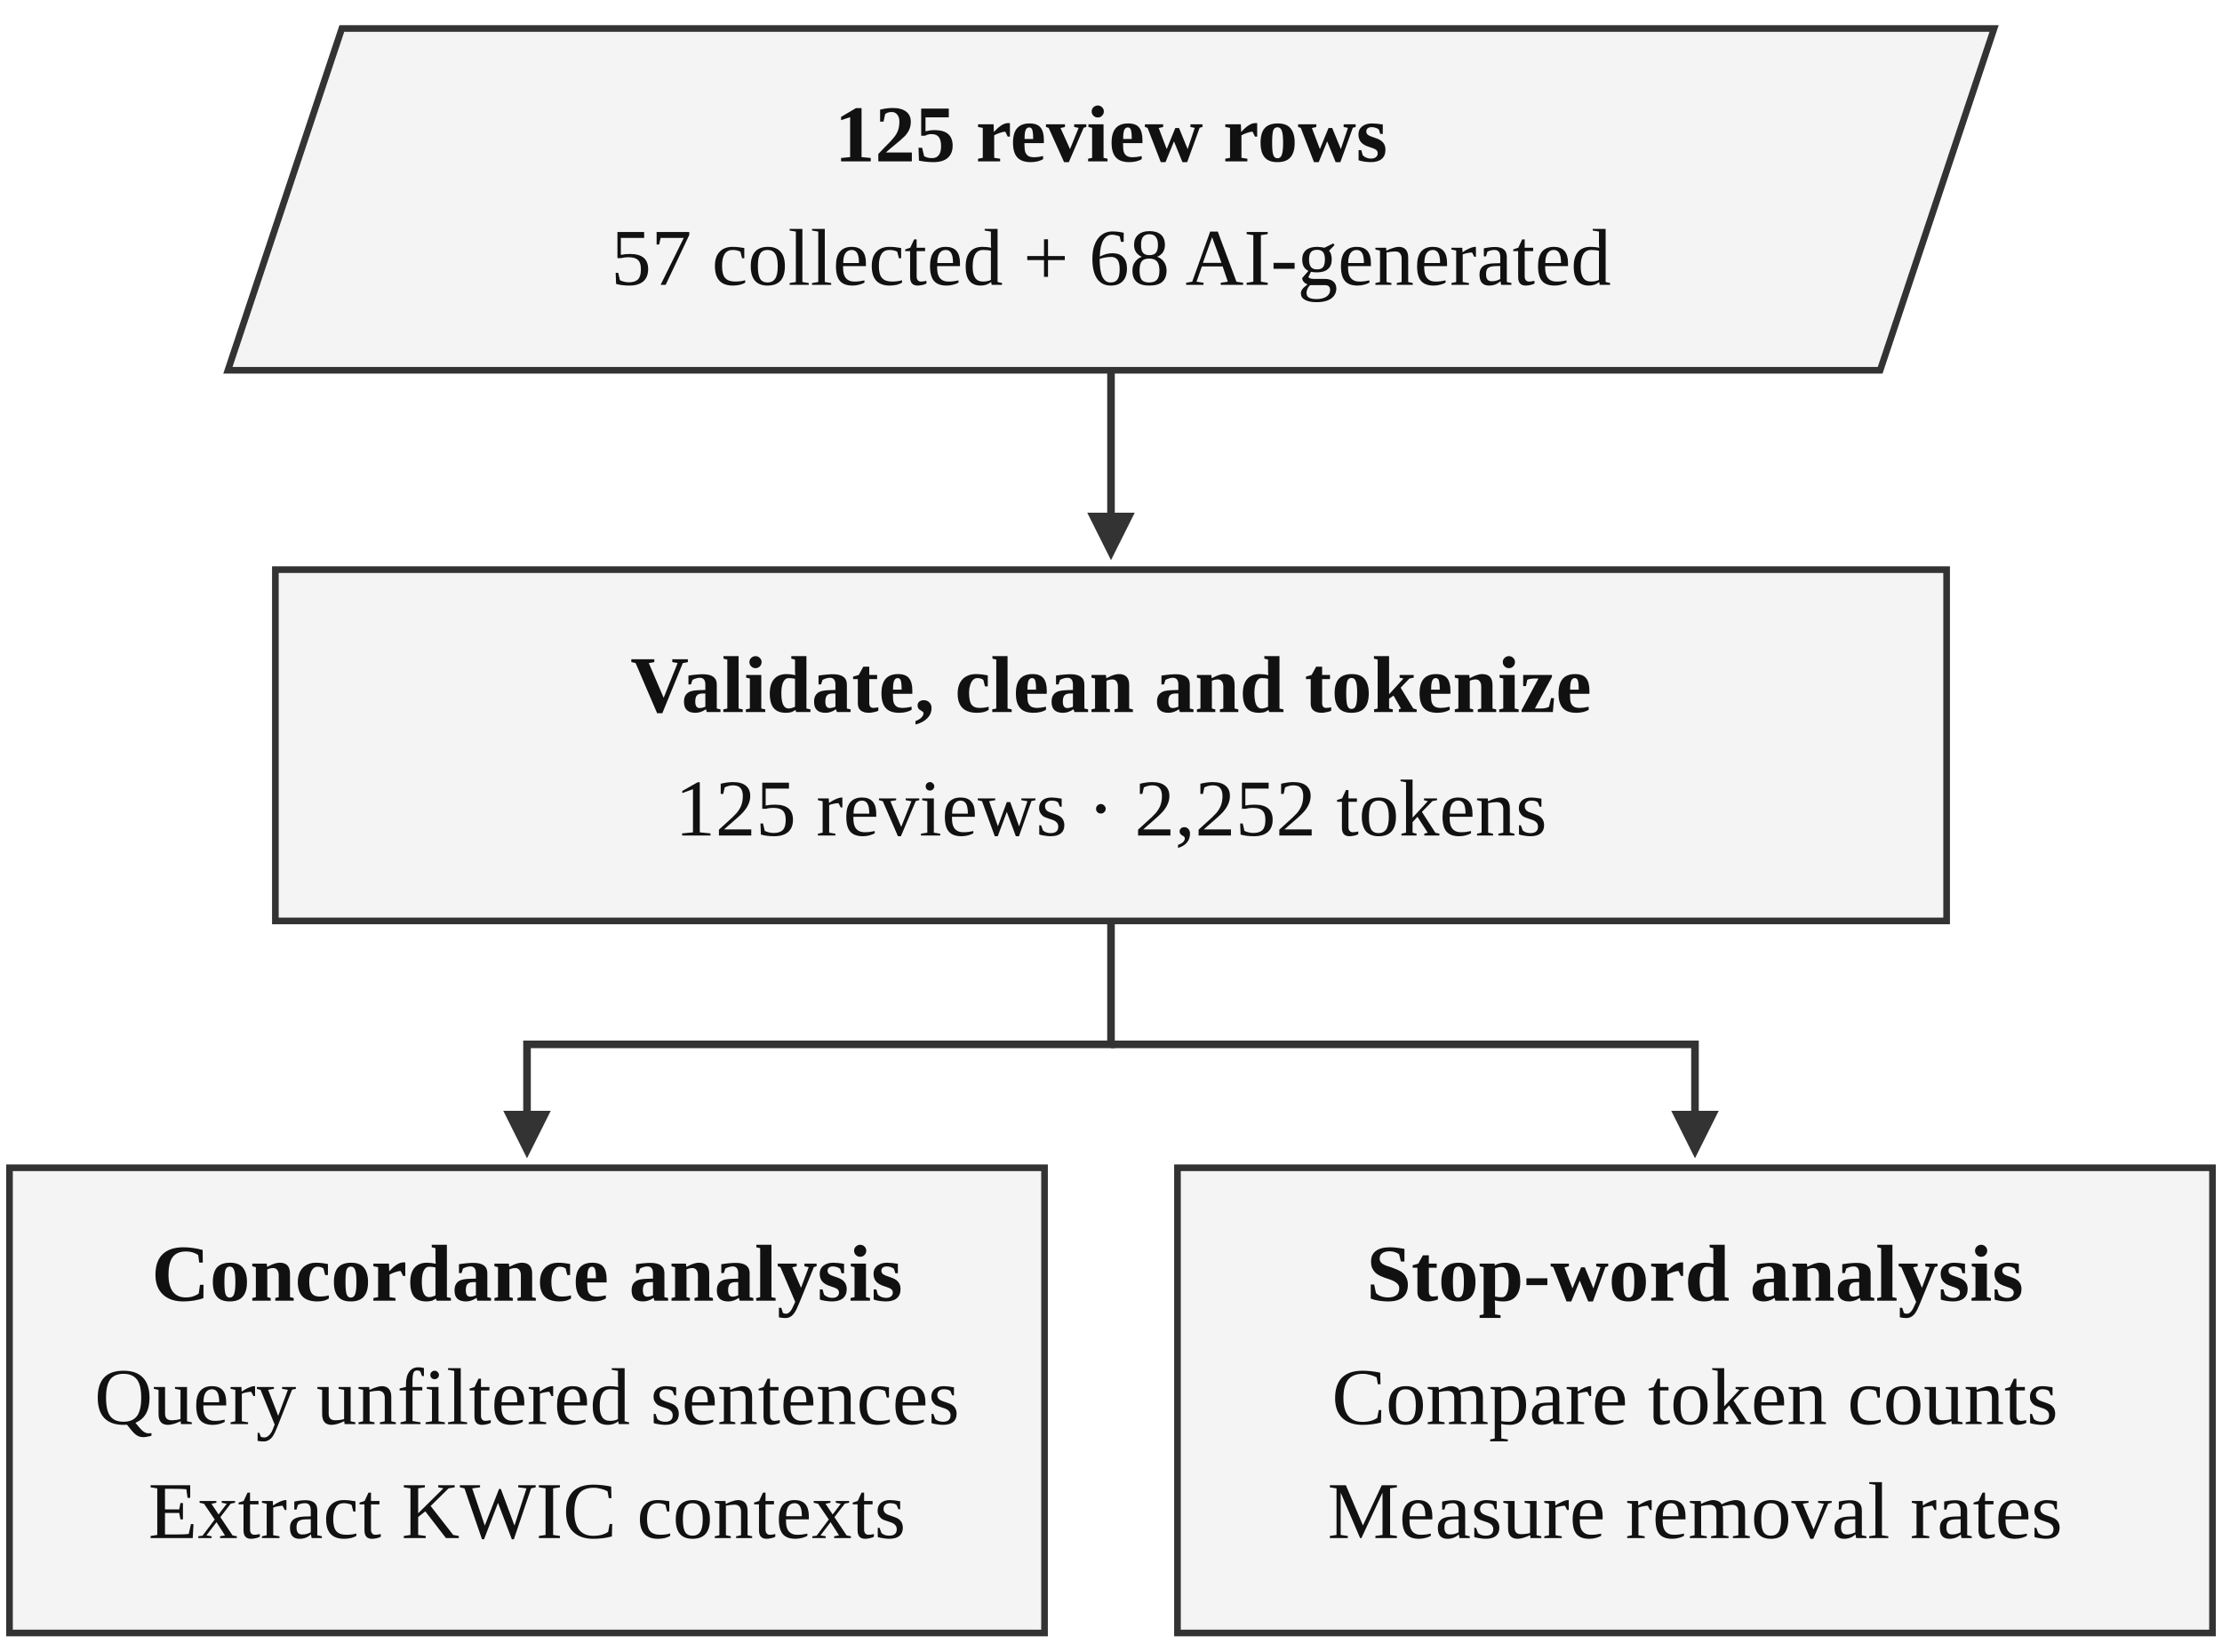
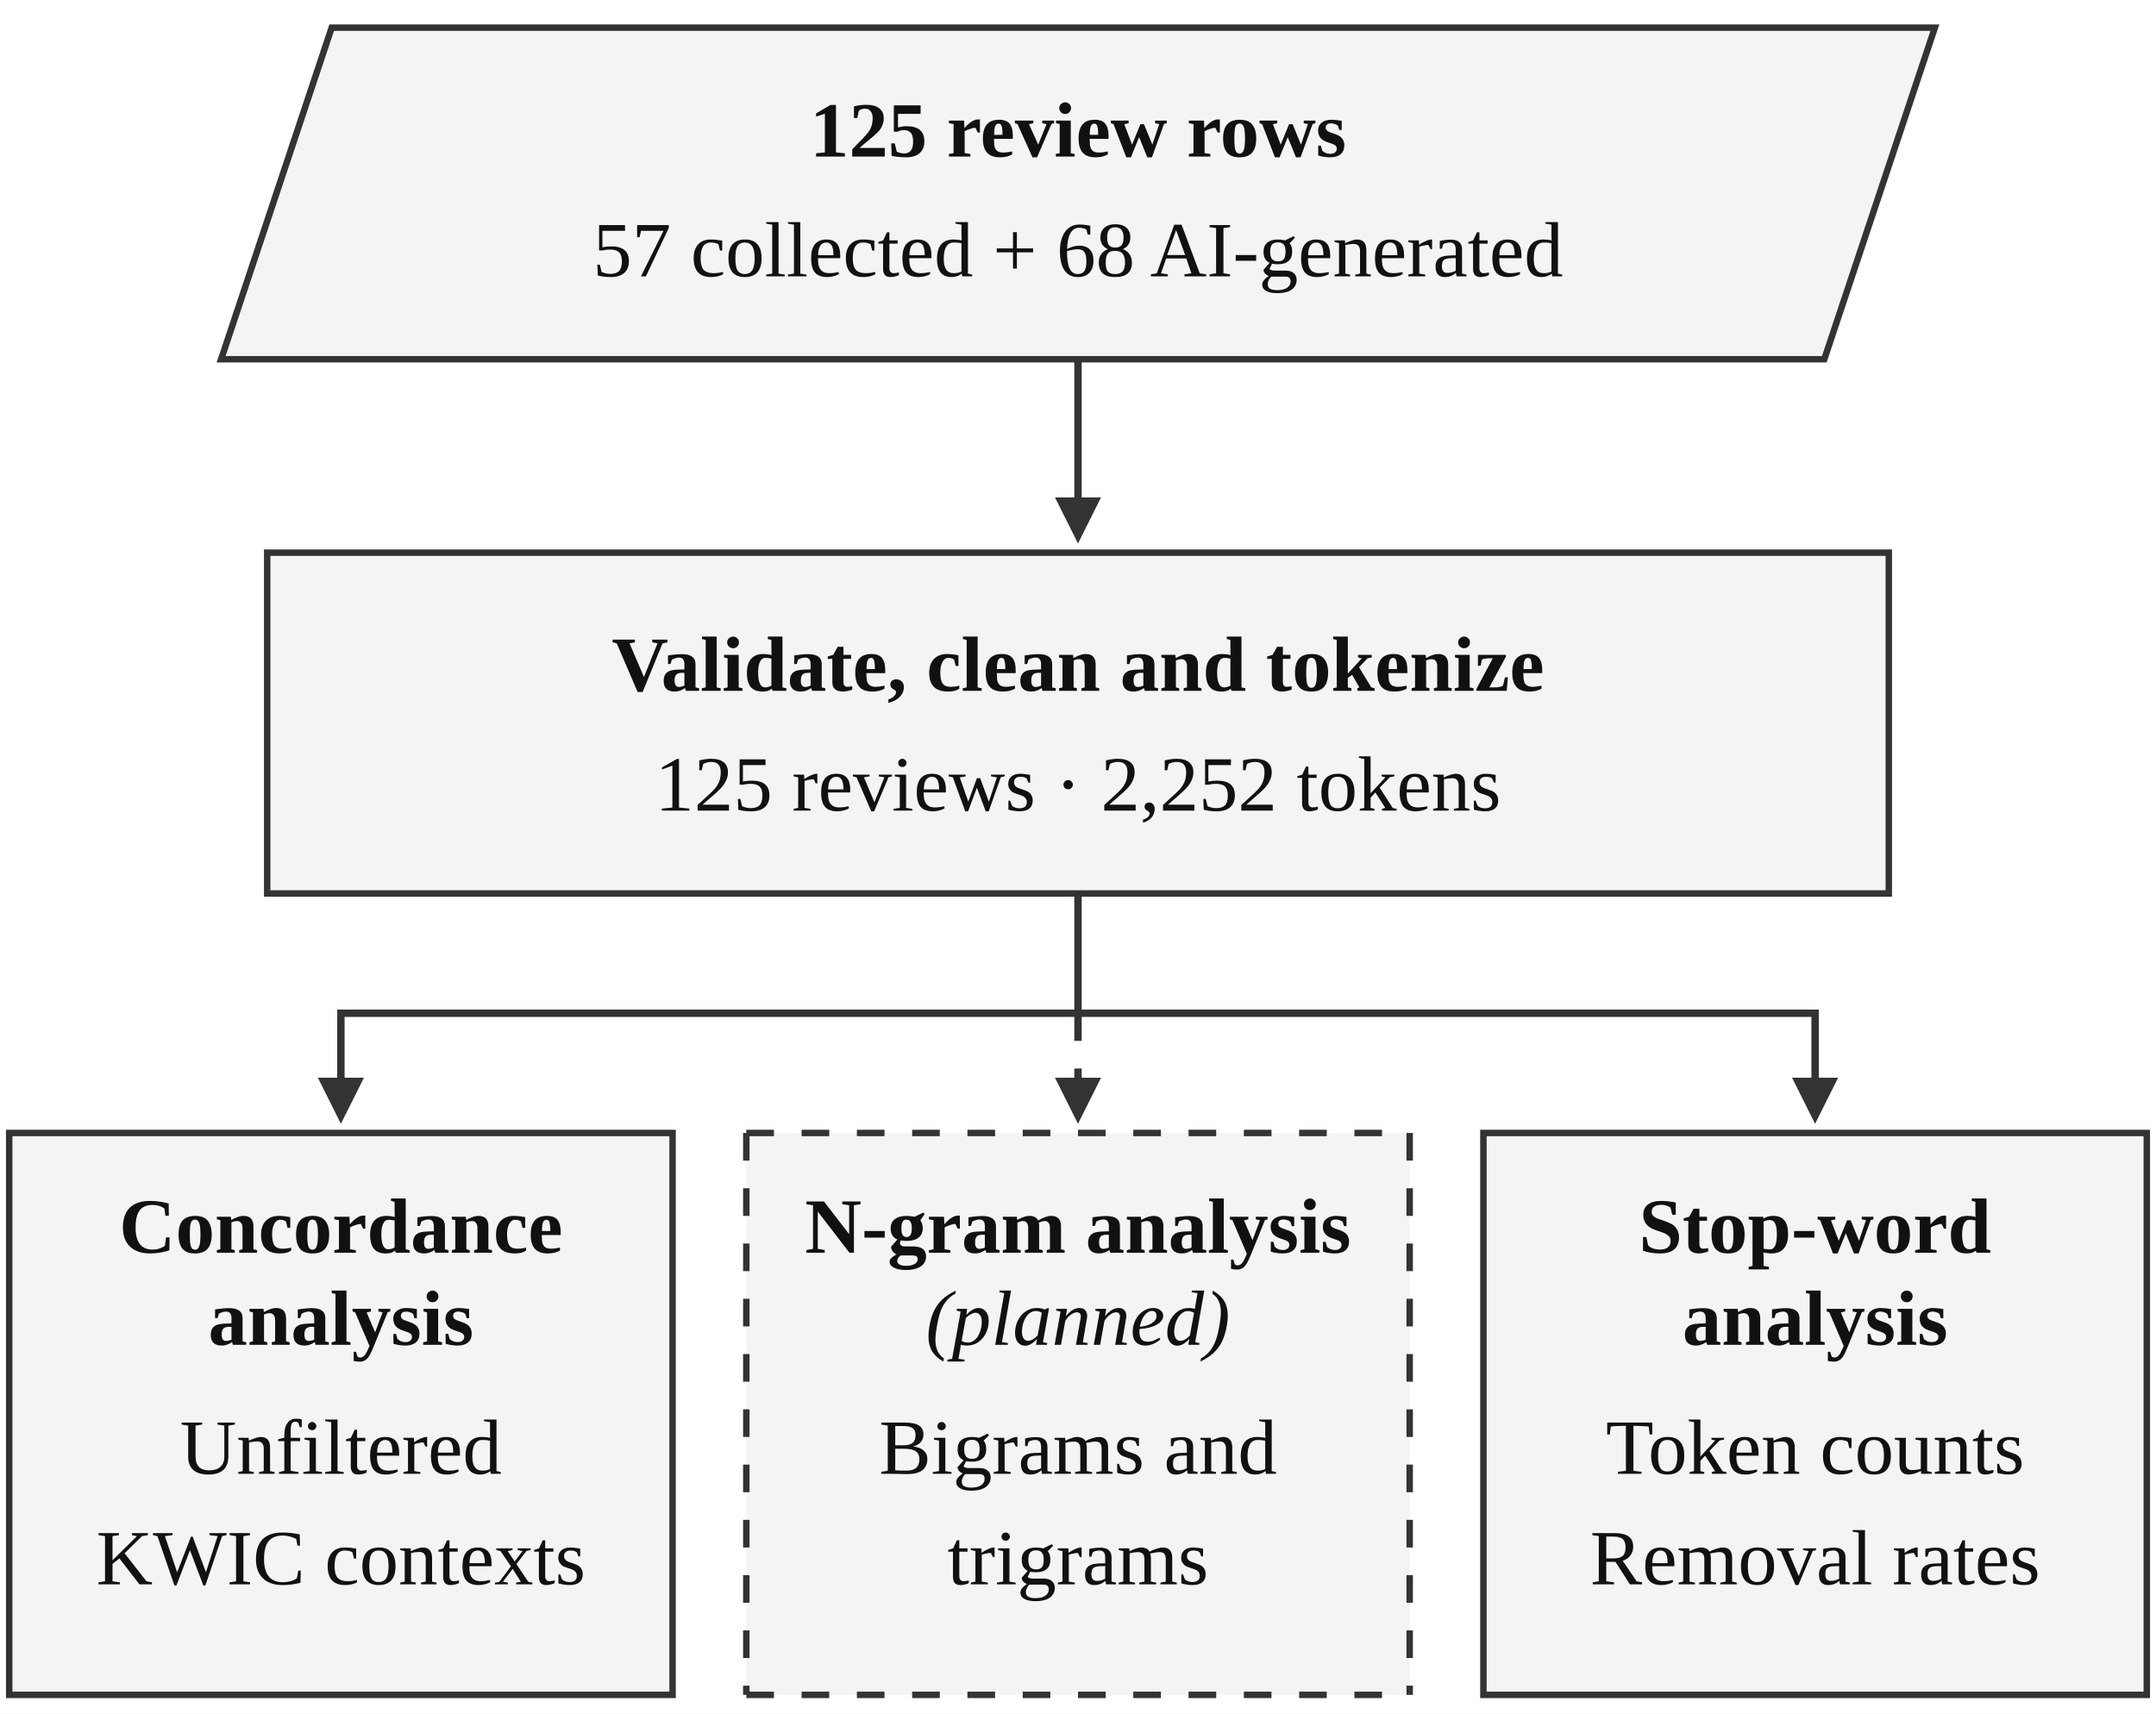
- <svg xmlns="http://www.w3.org/2000/svg" width="234pt" height="174pt" viewBox="0 0 234 174">
-   <rect width="234" height="174" fill="white" />
+ <svg xmlns="http://www.w3.org/2000/svg" width="234pt" height="186pt" viewBox="0 0 234 186">
+   <rect width="234" height="186" fill="white" />
  <g fill="#f4f4f4" stroke="#333" stroke-width="0.7">
    <path d="M36 3 H210 L198 39 H24 Z" />
    <rect x="29" y="60" width="176" height="37" />
-     <rect x="1" y="123" width="109" height="49" />
-     <rect x="124" y="123" width="109" height="49" />
+     <rect x="1" y="123" width="72" height="61" />
+     <rect x="81" y="123" width="72" height="61" stroke="none" />
+     <path d="M81 123 H84 M81 184 H84 M87 123 H90 M87 184 H90 M93 123 H96 M93 184 H96 M99 123 H102 M99 184 H102 M105 123 H108 M105 184 H108 M111 123 H114 M111 184 H114 M117 123 H120 M117 184 H120 M123 123 H126 M123 184 H126 M129 123 H132 M129 184 H132 M135 123 H138 M135 184 H138 M141 123 H144 M141 184 H144 M147 123 H150 M147 184 H150 M81 123 V126 M153 123 V126 M81 129 V132 M153 129 V132 M81 135 V138 M153 135 V138 M81 141 V144 M153 141 V144 M81 147 V150 M153 147 V150 M81 153 V156 M153 153 V156 M81 159 V162 M153 159 V162 M81 165 V168 M153 165 V168 M81 171 V174 M153 171 V174 M81 177 V180 M153 177 V180 M81 183 V184 M153 183 V184" fill="none" />
+     <rect x="161" y="123" width="72" height="61" />
  </g>
  <g fill="none" stroke="#333" stroke-width="0.8">
    <path d="M117 39 V56" />
-     <path d="M117 97 V110 H55.5 V119" />
-     <path d="M117 110 H178.5 V119" />
+     <path d="M117 97 V110 H37 V119" />
+     <path d="M117 110 H197 V119" />
+     <path d="M117 110 V113 M117 116 V119" />
  </g>
  <g fill="#333">
    <path d="M114.5 54 L117 59 L119.5 54 Z" />
-     <path d="M53 117 L55.5 122 L58 117 Z" />
-     <path d="M176 117 L178.5 122 L181 117 Z" />
+     <path d="M34.5 117 L37 122 L39.5 117 Z" />
+     <path d="M114.5 117 L117 122 L119.5 117 Z" />
+     <path d="M194.5 117 L197 122 L199.5 117 Z" />
  </g>
  <g font-family="Times New Roman, Times, serif" font-size="8.5" text-anchor="middle" fill="#111">
    <text x="117" y="17" font-weight="bold">125 review rows</text>
    <text x="117" y="30">57 collected + 68 AI-generated</text>
    <text x="117" y="75" font-weight="bold">Validate, clean and tokenize</text>
    <text x="117" y="88">125 reviews · 2,252 tokens</text>
-     <text x="55.5" y="137" font-weight="bold">Concordance analysis</text>
-     <text x="55.5" y="150">Query unfiltered sentences</text>
-     <text x="55.5" y="162">Extract KWIC contexts</text>
-     <text x="178.5" y="137" font-weight="bold">Stop-word analysis</text>
-     <text x="178.5" y="150">Compare token counts</text>
-     <text x="178.5" y="162">Measure removal rates</text>
+     <text x="37" y="136" font-weight="bold">Concordance</text>
+     <text x="37" y="146" font-weight="bold">analysis</text>
+     <text x="37" y="160">Unfiltered</text>
+     <text x="37" y="172">KWIC contexts</text>
+     <text x="117" y="136" font-weight="bold">N-gram analysis</text>
+     <text x="117" y="146" font-style="italic">(planned)</text>
+     <text x="117" y="160">Bigrams and</text>
+     <text x="117" y="172">trigrams</text>
+     <text x="197" y="136" font-weight="bold">Stop-word</text>
+     <text x="197" y="146" font-weight="bold">analysis</text>
+     <text x="197" y="160">Token counts</text>
+     <text x="197" y="172">Removal rates</text>
  </g>
</svg>
